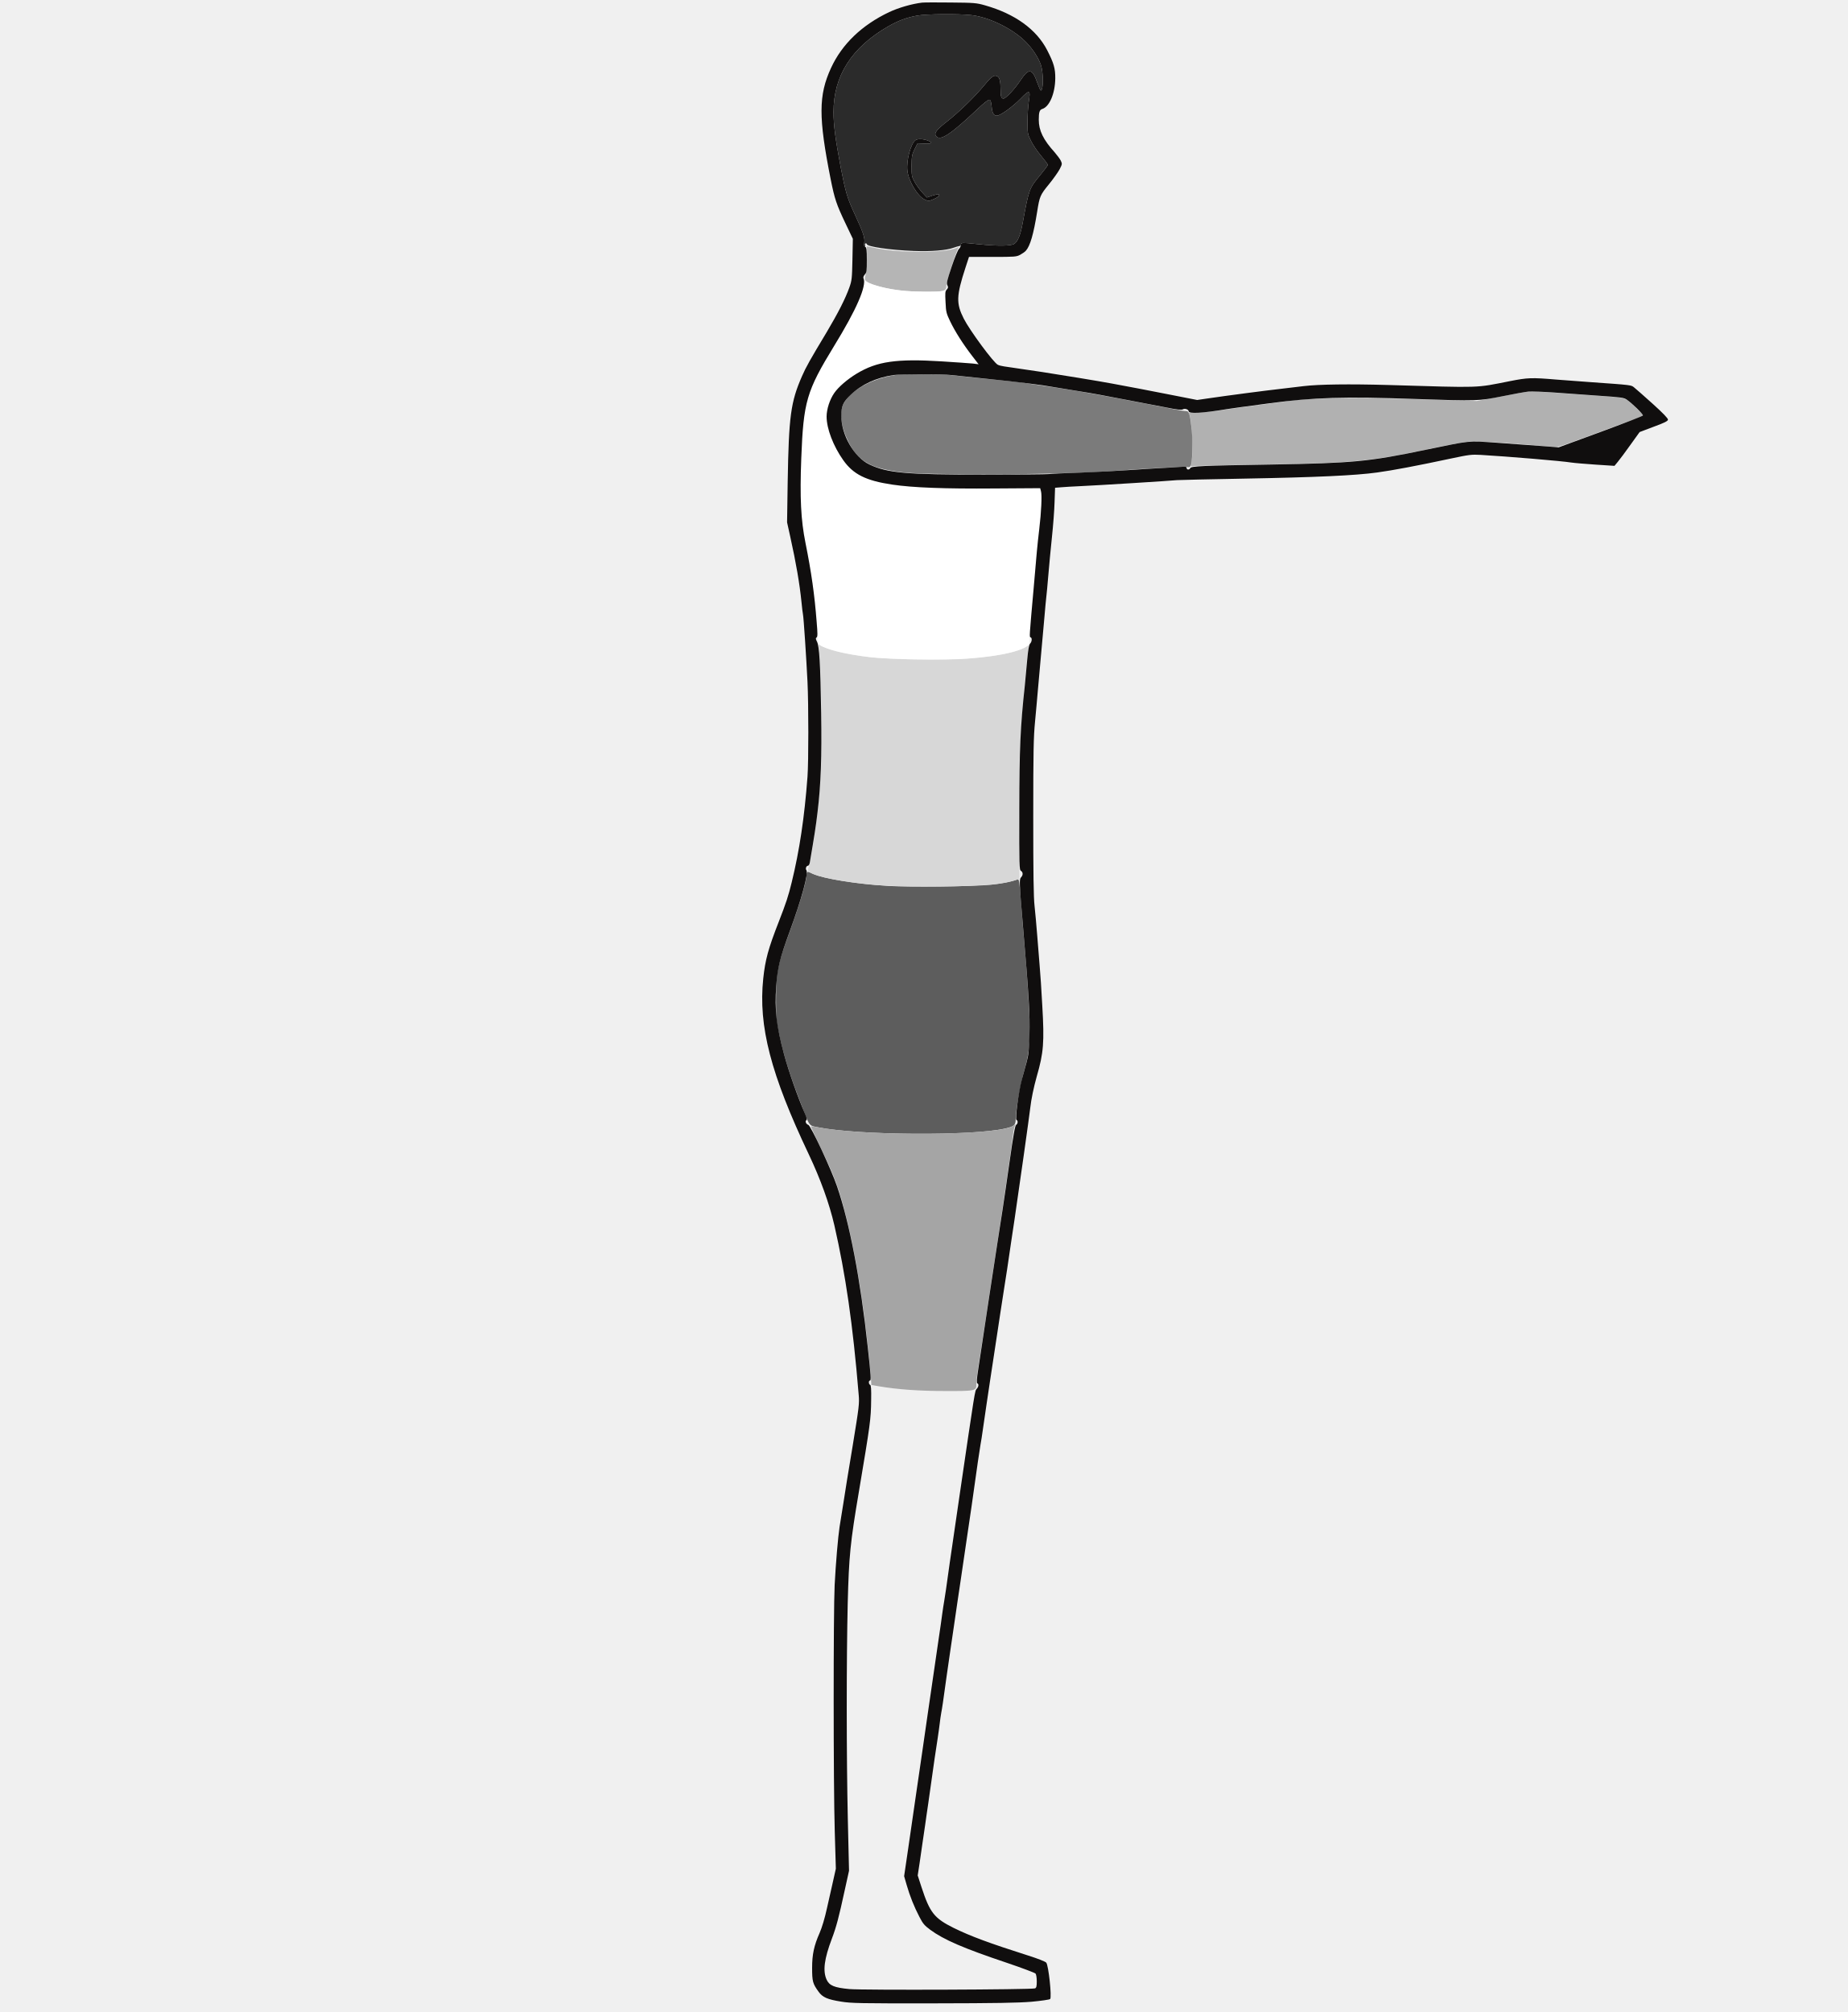
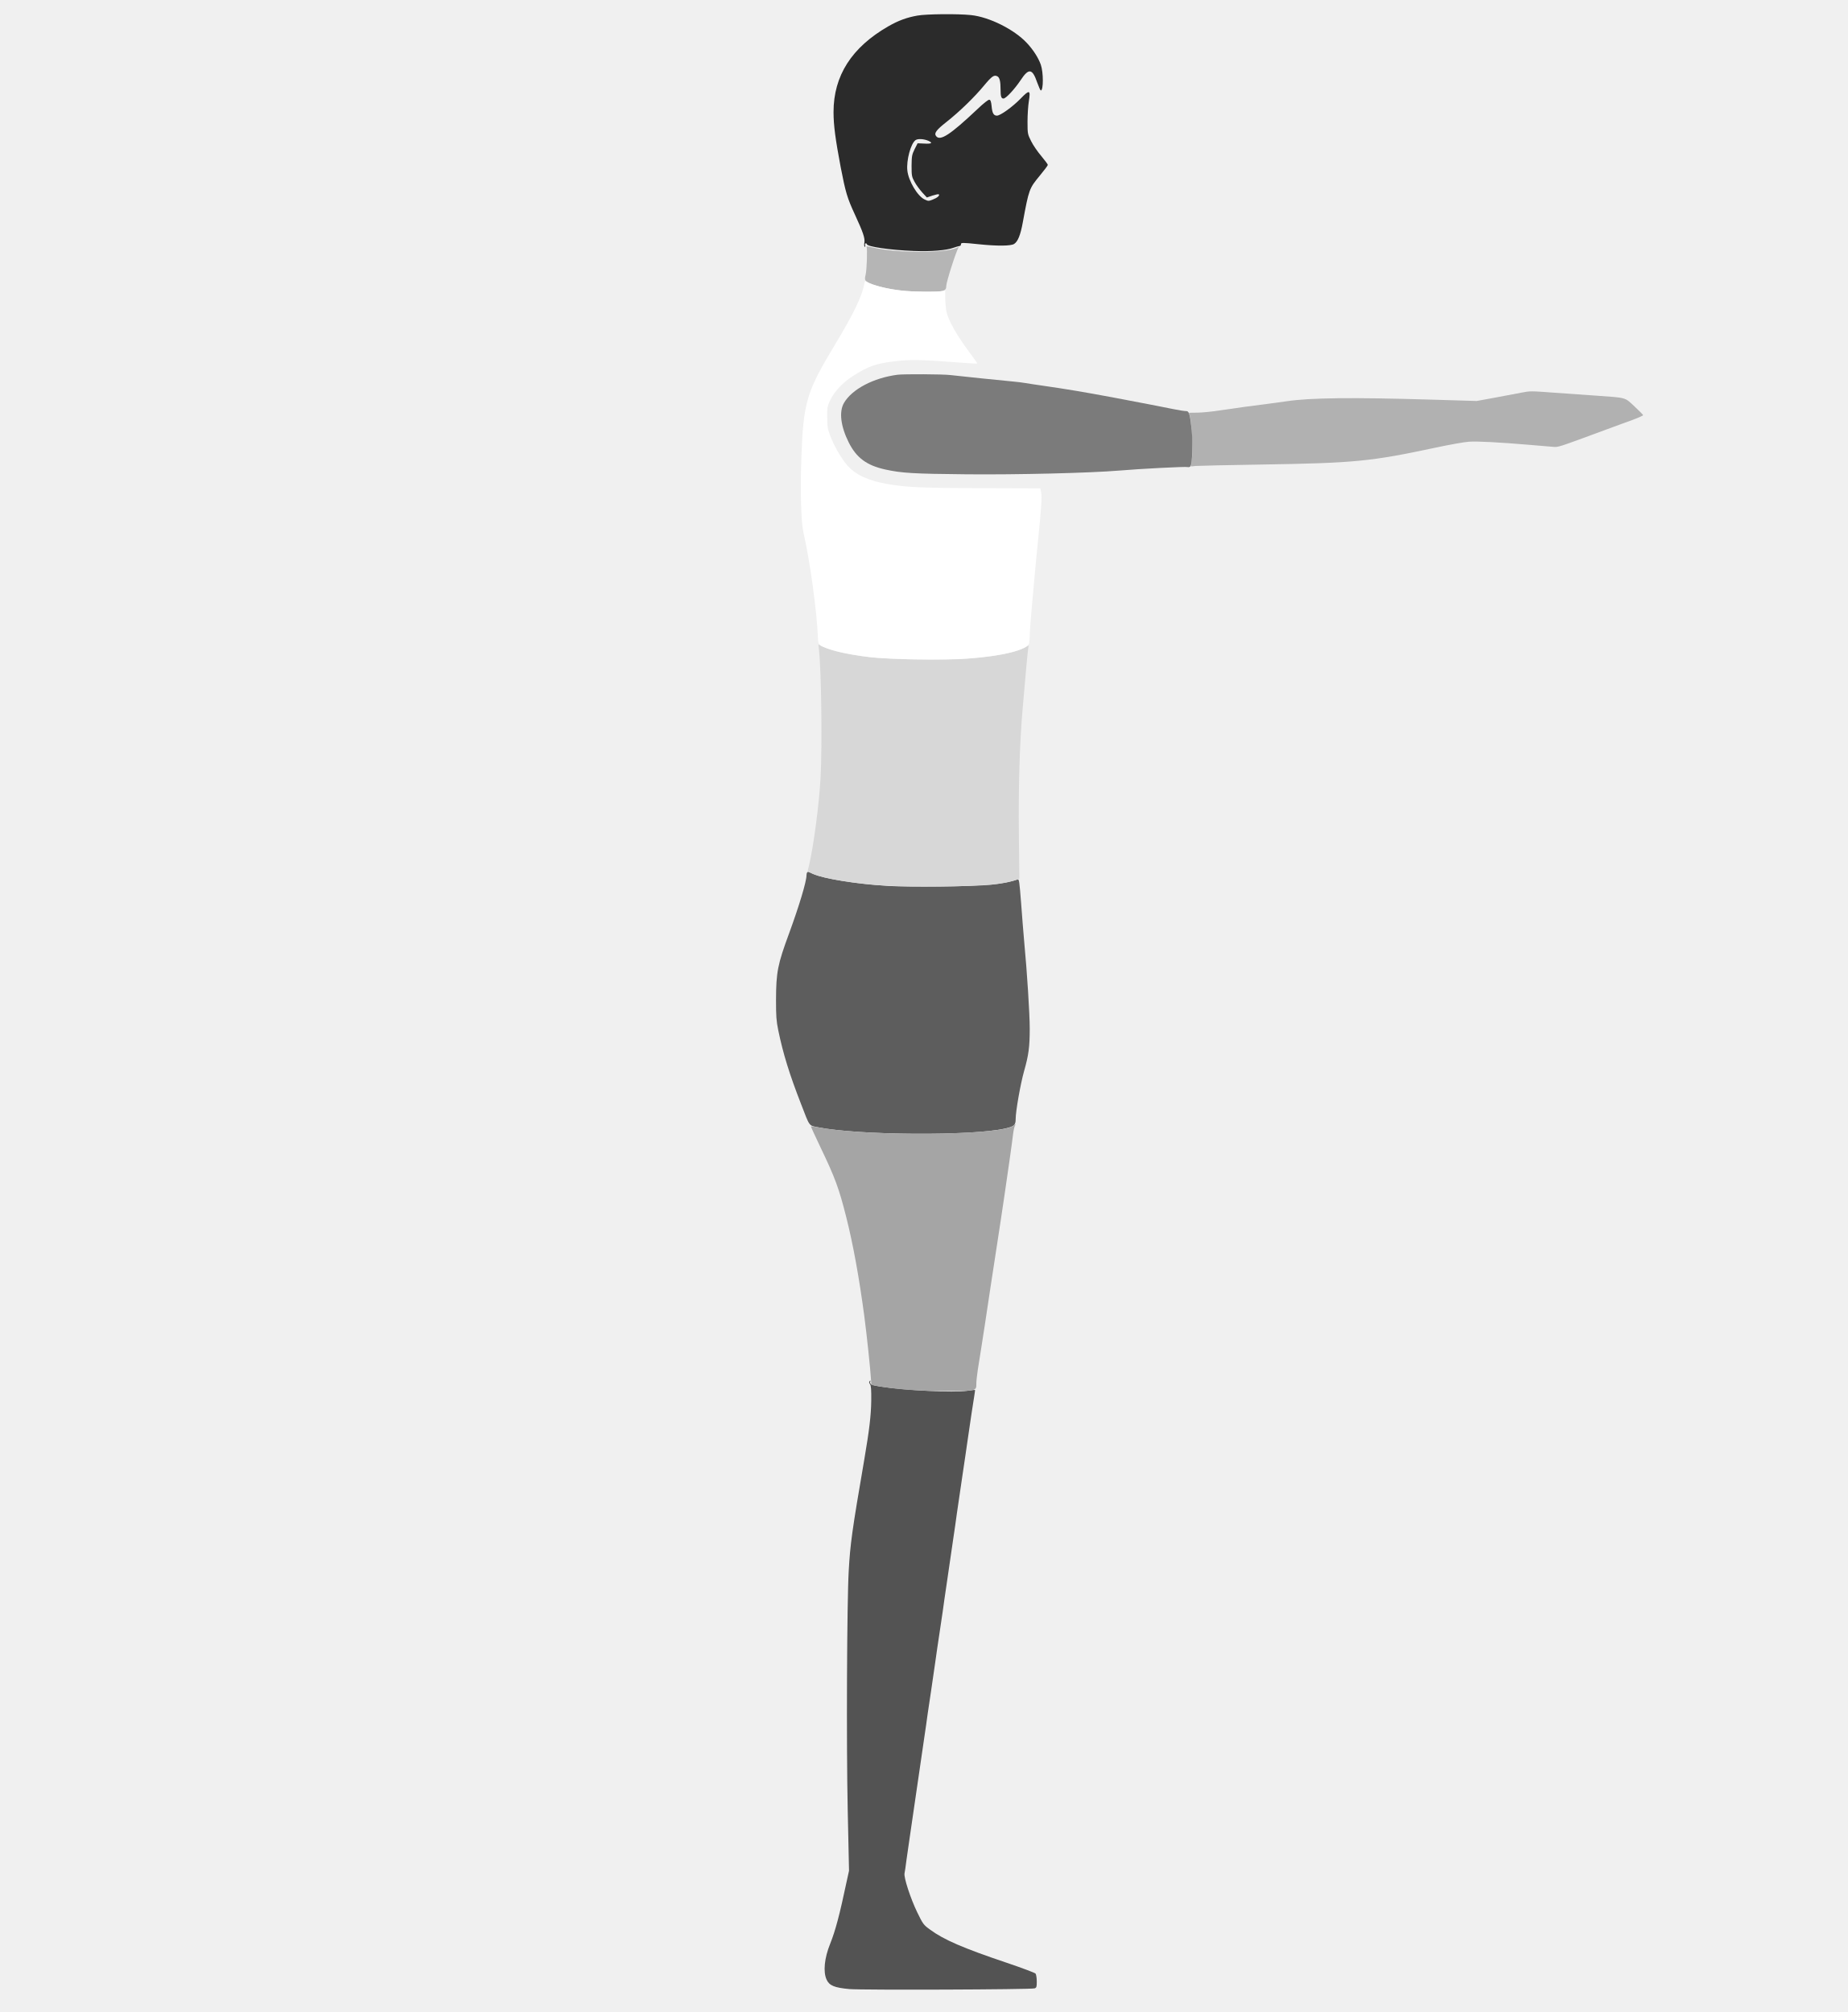
<svg xmlns="http://www.w3.org/2000/svg" width="1837" height="2001" viewBox="0 0 1837 2001" version="1.1">
+   <path d="M 864.5 1374 C 864.1 1374.6 864.4 1375.8 865.2 1376.7 C 866.2 1377.9 866.5 1382.1 866.4 1393 C 866.2 1407.7 864.5 1422.2 859.4 1452 C 847.3 1522.3 845.5 1535.6 844 1562.2 C 842.2 1592.9 841.6 1736 843 1800.2 L 844.3 1860.5 L 842 1871 C 834.9 1904.6 830.8 1920 825.6 1933 C 819.8 1947.3 818.4 1961 822 1968.8 C 824.7 1974.7 829.6 1976.8 844.7 1978.2 C 857.6 1979.3 1024.7 1978.7 1028.8 1977.5 C 1030.8 1976.8 1031 1976.1 1031 1970.6 C 1031 1967.1 1030.4 1963.7 1029.8 1962.8 C 1029.1 1962 1016.1 1957.1 1001 1952 C 957.9 1937.5 938.4 1929.1 924.8 1919 C 918.3 1914.3 917.8 1913.5 912.1 1901.8 C 905.5 1888.2 898.6 1867.1 899.5 1863.1 C 899.8 1861.7 900.7 1855.8 901.4 1850 C 902.2 1844.2 903.8 1833 905 1825 C 906.2 1817 907.8 1806.2 908.5 1801 C 909.2 1795.8 910.8 1785 912 1777 C 913.2 1769 914.8 1758.2 915.5 1753 C 916.2 1747.8 917.8 1737 919 1729 C 920.2 1721 921.8 1710 922.5 1704.5 C 923.3 1699 924.9 1688.4 926 1681 C 927.1 1673.6 928.9 1661.2 930 1653.5 C 931 1645.8 932.9 1633.4 934 1626 C 935.1 1618.6 936.7 1608 937.5 1602.5 C 938.2 1597 939.8 1586 941 1578 C 942.2 1570 943.8 1559.2 944.5 1554 C 945.2 1548.8 946.8 1538 948 1530 C 949.2 1522 950.8 1511 951.5 1505.5 C 952.3 1500 954.8 1483.1 957 1468 C 959.3 1452.9 961.7 1436 962.5 1430.5 C 964.9 1413.9 967.9 1393.8 968.9 1388 C 969.4 1385 969.7 1382.4 969.6 1382.3 C 969.5 1382.2 966.1 1382.6 962 1383.2 C 947.8 1385.2 900.9 1382.9 875 1378.9 C 867 1377.6 864.6 1376.5 865.4 1374.3 C 866 1372.8 865.4 1372.6 864.5 1374" stroke="none" fill="#535353" fill-rule="evenodd" id="MACRO_BP_LOWER_LEG" />
+   <path d="" stroke="none" fill="#979797" fill-rule="evenodd" />
  <path d="M 1513 390.5 C 1509.4 391.2 1498 393.4 1487.5 395.3 L 1468.5 398.8 L 1422 397.4 C 1344.4 395.1 1302.6 395.6 1280 399 C 1276.4 399.5 1267.9 400.7 1261 401.6 C 1244.7 403.6 1231.9 405.4 1213.5 408.1 C 1205.3 409.4 1194.9 410.4 1190.4 410.4 L 1182.3 410.5 L 1183.2 413.5 C 1184.9 419.6 1186.3 445.3 1185.4 454.7 L 1184.4 463.9 L 1189 463.4 C 1191.5 463.2 1221 462.5 1254.5 462 C 1347.7 460.5 1362.9 459 1428.5 445 C 1441.7 442.2 1456.2 439.6 1460.7 439.3 C 1468.9 438.7 1490.1 439.8 1522 442.5 C 1531.6 443.3 1541.8 444.2 1544.5 444.4 C 1549.8 444.8 1548.3 445.3 1596.5 427.5 C 1605.8 424.1 1618.1 419.5 1623.8 417.5 C 1629.4 415.4 1634 413.3 1634 412.9 C 1634 412.5 1630.1 408.6 1625.4 404.2 C 1615.3 394.9 1618.4 395.7 1586 393.4 C 1574.2 392.6 1555.7 391.3 1545 390.5 C 1522.2 388.8 1521.5 388.8 1513 390.5" stroke="none" fill="#b1b1b1" fill-rule="evenodd" id="MACRO_BP_FOREARM" />
  <path d="M 802.7 867.7 C 802.3 868 802 869.3 802 870.6 C 802 876.7 794.7 901 784.8 928 C 773.3 959.2 771.8 966.7 771.7 994.5 C 771.7 1010.6 772 1015.2 773.9 1024.5 C 778.7 1047.8 785.1 1068.5 796.6 1098 C 805.6 1121.3 804.1 1119.2 814 1121.2 C 853.7 1129.1 966 1129.9 999.3 1122.4 C 1008.5 1120.3 1010 1119 1010 1113.1 C 1010 1105.1 1014.8 1078 1018.4 1065.2 C 1022.9 1049.4 1024 1041.2 1024 1023 C 1024 1008.5 1021.4 967.1 1018.5 936.5 C 1017.8 928.3 1016.3 910.8 1015.4 897.7 C 1013.8 877.2 1013.4 874 1012 874.6 C 1007.1 876.5 995 879 985.5 879.9 C 967.8 881.7 904 882.4 883.5 881.1 C 850.5 878.9 819.5 874 808.4 869.1 C 803 866.7 803.5 866.8 802.7 867.7" stroke="none" fill="#5d5d5d" fill-rule="evenodd" id="MACRO_BP_HIPS" />
  <path d="M 814.4 646.3 C 816.8 667.1 817.7 742 816 773.5 C 814.6 799.5 809.1 841.4 804.6 860.3 L 803.2 866.2 L 806.3 868 C 812.7 872 835.5 876.6 863 879.5 C 883.4 881.7 928.6 882.4 961 881.1 C 988.2 880 999.4 878.7 1008.8 875.6 L 1013.7 874 L 1013.2 830.2 C 1012.7 781.7 1014 738.8 1016.9 705.5 C 1018 693.4 1019.6 675.4 1020.4 665.5 C 1021.3 655.6 1022.2 646.3 1022.5 644.7 L 1023 642 L 1018.2 644.4 C 1003.2 651.9 969.8 656 922.6 656 C 873.7 656 836.8 651.5 819.3 643.5 L 813.9 641 L 814.4 646.3" stroke="none" fill="#d7d7d7" id="MACRO_BP_ABDOMEN" fill-rule="evenodd" />
  <path d="M 892.5 372.7 C 868.7 375.8 847.3 387 839.3 400.7 C 834.2 409.4 836 424 844 440 C 851.7 455.3 861.8 462.8 880.2 466.9 C 896.4 470.5 908.2 471.2 960.9 471.7 C 1011.5 472.2 1084.4 470.4 1113 468 C 1133.9 466.2 1179.1 463.9 1180.9 464.5 C 1181.9 464.8 1183.2 464.5 1183.8 463.8 C 1185.6 461.6 1186.3 441.5 1185.1 428.5 C 1183.7 413.7 1182.5 409 1180.2 408.9 C 1177.5 408.8 1172.9 408.1 1167.5 407 C 1156.9 404.8 1132.8 400.2 1108 395.5 C 1077.6 389.8 1061.3 387.1 1036.5 383.5 C 1030.5 382.7 1023 381.5 1020 381 C 1017 380.5 1011.6 379.8 1008 379.5 C 998 378.6 953.4 374 945 373 C 937.8 372.1 898.7 371.9 892.5 372.7" fill="#7b7b7b" stroke="none" fill-rule="evenodd" id="MACRO_BP_UPPER_ARM" />
  <path stroke="none" fill="#b5b5b5" fill-rule="evenodd" id="MACRO_BP_NECK" d="M 861.7 245.3 C 862.7 246.9 862 268.4 860.8 273.3 C 859.3 279.1 860.1 280.1 868.3 283 C 881.6 287.7 899 290.1 920.3 290.1 C 938.7 290.2 941 289.5 941 284.3 C 941 280.5 951.2 248.6 953.2 246.3 C 953.9 245.4 953.3 245.5 951.4 246.5 C 940.1 252 890.1 251.7 867.8 246.1 C 864.1 245.2 861.4 244.8 861.7 245.3" />
  <path d="M 1008 1119.4 C 997.7 1129.2 864.5 1130.6 815.1 1121.4 C 810.5 1120.6 806.6 1120 806.4 1120.2 C 806.3 1120.4 810.5 1129.8 815.9 1141 C 830.5 1171.4 834.3 1181.8 841.6 1210.7 C 848.5 1238.2 854.3 1270.2 859.5 1309 C 862 1327.9 865.6 1362.2 866.2 1372.5 L 866.5 1377.4 L 873.9 1378.7 C 892.9 1381.9 914.2 1383.4 939.5 1383.4 C 970 1383.5 971 1383.3 970.9 1376.8 C 970.8 1374.4 971.5 1367.8 972.4 1362 C 973.3 1356.2 974.7 1347.5 975.5 1342.5 C 976.9 1333.9 981 1307.2 985.1 1279.5 C 988.5 1257.2 989.9 1247.9 992 1234.5 C 993.1 1227.3 994.7 1217 995.5 1211.5 C 996.3 1206 997.9 1195.4 999 1188 C 1001.8 1169.2 1006.7 1134.7 1007.5 1127.5 C 1007.9 1124.2 1008.7 1120.7 1009.2 1119.8 C 1010.3 1117.6 1009.9 1117.5 1008 1119.4" stroke="none" fill="#a5a5a5" id="MACRO_BP_UPPER_LEG" fill-rule="evenodd" />
  <path d="M 859.4 282.8 C 857.2 294.7 848.8 312.1 830.5 342.5 C 801.9 389.8 798.9 399.9 796.9 455.6 C 795.7 487 796.6 519 798.9 529.2 C 805.6 558.4 812.5 609.1 813.4 634.9 C 813.5 638.8 814.1 640.6 815.5 641.6 C 821.3 645.8 841.1 650.6 865 653.6 C 882.9 655.8 941 656.7 961.7 655.1 C 996.9 652.4 1021.6 646.3 1023.4 639.8 C 1023.7 638.5 1024 635 1024 632 C 1024 629 1024.9 616.6 1026 604.5 C 1030.2 557.8 1031.2 547.1 1032.6 534 C 1035.5 505.5 1036.2 494.5 1035.4 490.1 L 1034.5 485.7 L 975 485.5 C 915.7 485.3 902.1 484.7 882.6 481.4 C 863.4 478.1 850.5 472.1 842.3 462.5 C 836.5 455.7 829.4 443.4 825.7 433.7 C 823 426.5 822.6 424.2 822.6 415 C 822.5 405.3 822.7 404 825.6 398 C 829.6 389.5 838.1 380.4 847.8 374.2 C 863.1 364.4 870.6 361.7 888.1 359.5 C 905.9 357.3 914.2 357.5 960 361 C 966.3 361.5 971.6 361.7 971.8 361.5 C 972 361.3 969.2 357.3 965.6 352.5 C 951.5 333.8 942.8 318.4 941 309.1 C 940.5 306.1 940 300.4 940 296.3 L 940 288.8 L 937.3 289.5 C 933.1 290.5 906.2 290.2 896.4 289 C 881.1 287.1 867.3 283.6 862.3 280.4 C 860.2 279.1 860.1 279.2 859.4 282.8" stroke="none" fill="#ffffff" fill-rule="evenodd" id="MACRO_BP_CHEST" />
  <path d="M 912.3 15.5 C 901.6 17.4 893.3 20.5 883.5 26.1 C 846.9 47.1 828.9 75.3 828.9 111.5 C 828.9 124.7 830.8 138.6 836 166.2 C 840.9 191.4 842.5 196.9 850.2 213.5 C 858.4 231.3 860.2 236.7 859.6 241.2 C 859.2 243.2 859.4 245.1 859.9 245.4 C 860.4 245.8 860.6 245.1 860.3 244 C 860 242.9 860.3 242 860.9 242 C 861.5 242 862 242.4 862 242.8 C 862 245.3 885.3 248.7 908.8 249.6 C 925.8 250.3 941.2 249 948.2 246.4 C 950.6 245.5 953.2 244.8 954.1 244.7 C 955 244.6 955.7 243.9 955.6 243 C 955.5 241.2 957 241.2 973.2 242.9 C 991.7 244.8 1005.2 244.7 1008.5 242.6 C 1012.2 240.2 1014.8 233.8 1017.1 221.2 C 1023.2 188.1 1023.5 187.4 1034 174.7 C 1038.4 169.4 1042 164.6 1042 164 C 1042 163.4 1039.1 159.5 1035.5 155.2 C 1031.9 151 1027.3 144.3 1025.4 140.4 C 1021.9 133.4 1021.8 133 1021.8 121 C 1021.8 114.2 1022.4 105.1 1023.1 100.8 C 1025 89.2 1023.8 88.9 1014.8 98.2 C 1006.9 106.3 994.8 115 991.4 115 C 988.1 115 986.7 112.5 986.1 105.7 C 985.6 101 985.1 99.4 983.8 99.2 C 982.8 99 978.1 102.7 971.8 108.7 C 945.2 133.8 935.1 140.5 931 135.5 C 928.6 132.6 930.9 129.4 941.2 121.3 C 953.8 111.4 969.3 96.4 978.8 84.8 C 986.3 75.8 988.6 74.2 991.8 75.9 C 994.1 77.1 995 81 995 89 C 995 96 995.7 98 997.9 98 C 1000.3 98 1008.9 88.8 1014.9 79.8 C 1023 67.5 1026.6 68 1031.4 82 C 1033 86.4 1034.6 90 1035 90 C 1037.7 90 1037.7 72 1035 64.3 C 1032.6 57.5 1027.5 49.5 1021.1 42.7 C 1008.6 29.3 983.8 16.9 965.6 15 C 952.7 13.6 920.9 13.9 912.3 15.5 M 910.4 139.4 C 905.7 142.8 901.2 159.4 902.3 169.6 C 903.4 179.9 912.4 195.1 919.5 198.4 C 923 200.1 923.5 200.1 927.5 198.5 C 932 196.8 934.8 194.4 933.6 193.3 C 933.2 192.9 930.4 193.5 927.3 194.5 L 921.7 196.4 L 917.1 191.4 C 914.6 188.6 911.1 183.9 909.5 180.9 C 906.7 175.8 906.5 174.8 906.5 164.9 C 906.6 155.2 906.9 153.8 909.5 148.4 L 912.5 142.5 L 919.3 142.8 C 926.3 143.2 927.9 142.2 923.4 140.1 C 918.8 138.1 912.7 137.7 910.4 139.4" stroke="none" fill="#2b2b2b" fill-rule="evenodd" id="MACRO_BP_FACE" />
-   <path d="M 917 2.6 C 906.9 3.8 893.7 7.6 884.3 12 C 857.1 24.9 837.3 43.9 826.4 67.6 C 813.9 94.7 813.8 116.7 826.1 178.5 C 830 197.9 831.8 203.3 840.7 222 L 848.1 237.5 L 847.7 258 C 847.3 277.1 847.1 279 844.6 286 C 840.6 297.2 833.3 311.5 822 330.5 C 805.8 357.4 801.4 365.2 797.6 374 C 786.3 399.7 784.4 413.9 783.3 479.5 L 782.7 519.5 L 785.8 533.5 C 791.7 560 795.2 580.8 797 598.5 C 797.5 604 798.2 609.6 798.5 611 C 799.2 614.2 801.8 654 803 678 C 804.1 700.9 804.1 757.7 803 772.5 C 800 812.8 795 846.1 787.3 877.5 C 784 891.1 781.8 897.8 774.4 916.8 C 764 943.4 761 954.4 759 973.2 C 754 1020.5 766.5 1068.5 804.5 1148.5 C 815.9 1172.6 824.7 1196.9 829.7 1218.5 C 840.9 1267.4 848.1 1316.9 853.9 1387 C 854.7 1396 854.3 1398.8 848 1437.5 C 844.2 1460 840 1486.2 838.6 1495.5 C 837.1 1504.8 835.5 1515.2 834.9 1518.5 C 833.4 1528.2 831.1 1555 830 1576.5 C 828.7 1603.3 828.7 1774 830.1 1821 L 831.2 1858.5 L 827.5 1875 C 825.4 1884.1 823.2 1894.2 822.4 1897.6 C 820.3 1907.3 817.4 1917.1 815 1922.5 C 809.5 1934.9 807.6 1943.8 807.6 1957 C 807.6 1970.6 808.2 1972.8 814 1980.8 C 818 1986.4 822.8 1988.5 836.6 1990.7 C 846.4 1992.3 855.5 1992.5 928 1992.4 C 991 1992.3 1012.3 1991.9 1025.8 1990.8 C 1035.4 1989.9 1043.7 1988.7 1044.3 1988.1 C 1046.1 1986.3 1042.7 1954.4 1040.4 1951.9 C 1039.5 1950.8 1031.8 1947.8 1022.6 1944.9 C 983.7 1932.5 965.3 1925.7 948.4 1917.4 C 929.1 1907.8 924.7 1902.3 916.4 1876.9 L 912.6 1865.2 L 914.4 1853.4 C 915.3 1846.8 916.8 1837.2 917.5 1832 C 918.3 1826.8 919.4 1819.1 920 1815 C 920.6 1810.9 921.9 1801.2 923.1 1793.5 C 925.1 1779.7 926.2 1771.6 929.4 1749 C 930.3 1742.7 931.7 1733.5 932.5 1728.5 C 933.2 1723.5 934.2 1717 934.5 1714 C 934.8 1711 935.5 1706.3 936 1703.5 C 936.9 1698.9 937.8 1693 941.5 1666 C 942.2 1660.8 943.8 1650.2 944.9 1642.5 C 946.1 1634.8 947.7 1623.8 948.5 1618 C 949.3 1612.2 950.9 1601.4 952 1594 C 953.1 1586.6 954.7 1576 955.5 1570.5 C 956.3 1565 958.5 1549.7 960.5 1536.5 C 962.5 1523.3 965 1506.2 966.1 1498.5 C 970 1471.2 970.8 1465.4 972.4 1454 C 973.3 1447.7 974.5 1440 975 1437 C 975.6 1434 976.7 1426.8 977.5 1421 C 978.3 1415.2 979.9 1404.4 981 1397 C 982.1 1389.6 983.7 1379 984.5 1373.5 C 985.8 1364.5 986.9 1357.6 991.5 1327.5 C 992.3 1322.5 993.8 1312.4 994.9 1305 C 996.1 1297.6 997.9 1285.7 999 1278.5 C 1001 1266.2 1001.7 1261.3 1005.4 1236 C 1006.3 1230.2 1007.9 1219.4 1009 1212 C 1013.2 1183.9 1023.5 1110.7 1024.5 1102 C 1025.5 1093 1028 1081.2 1031 1070.5 C 1037.8 1047 1038.6 1036.7 1036.5 1000.4 C 1035.7 985.1 1034.5 967.3 1033.9 961 C 1033.4 954.7 1032.3 941.2 1031.5 931 C 1030.7 920.8 1029.5 907.3 1028.8 901 C 1027.8 892.6 1027.5 868.5 1027.5 812.5 C 1027.5 746.7 1027.8 732.9 1029.3 717.5 C 1030.2 707.6 1031.5 694.1 1032 687.5 C 1032.6 680.9 1034 665.8 1035 654 C 1036.1 642.2 1037.7 624.6 1038.5 615 C 1039.3 605.4 1040.2 595.7 1040.5 593.5 C 1040.8 591.3 1041.7 581.6 1042.5 572 C 1043.3 562.4 1044.9 545.3 1046.1 534 C 1047.3 522.7 1048.5 507.1 1048.7 499.3 L 1049.2 485.1 L 1055.3 484.6 C 1058.7 484.3 1067.1 483.8 1074 483.5 C 1090.2 482.8 1164 478.2 1170.5 477.5 C 1173.3 477.3 1203.4 476.6 1237.5 476 C 1308.5 474.7 1348 472.9 1369.5 469.9 C 1384.9 467.8 1408.8 463.3 1443 456 C 1460.9 452.2 1463.3 451.9 1472.5 452.4 C 1499.6 454 1553.6 458.5 1562.5 460 C 1565.8 460.5 1576.8 461.4 1587 462.1 L 1605.5 463.3 L 1608.8 459.3 C 1610.7 457.1 1616.3 449.5 1621.3 442.5 L 1630.5 429.7 L 1644.5 424.4 C 1655.2 420.5 1658.5 418.8 1658.7 417.4 C 1658.8 416.1 1653.9 411 1643.4 401.5 C 1634.8 393.8 1626.6 386.5 1625 385.3 C 1622 382.9 1623.5 383 1581 380 C 1572.5 379.4 1557.5 378.3 1547.7 377.5 C 1523 375.4 1519.1 375.6 1501.8 379 C 1466.3 386 1475.1 385.7 1380.5 382.9 C 1342.2 381.8 1311.3 382.2 1296.5 384 C 1292.1 384.6 1282.7 385.7 1275.5 386.5 C 1257.7 388.5 1221.2 393.3 1200 396.4 L 1190.5 397.8 L 1163 392.4 C 1138 387.5 1128.7 385.7 1106 381.5 C 1095.1 379.4 1052.8 372.5 1036.5 370 C 1006.2 365.5 1002.4 364.9 998.5 364.4 C 996.3 364.1 993.5 363.4 992.3 362.8 C 988 360.7 964.4 328.7 958.4 316.9 C 950.7 301.7 951 294.2 960 266.5 L 963.6 255.5 L 987.1 255.5 C 1009.1 255.5 1010.7 255.4 1014.5 253.4 C 1016.7 252.2 1019.3 250.4 1020.2 249.3 C 1024.4 244.6 1027.8 233 1031.4 210.5 C 1033.8 195.3 1034.4 193.9 1043 183.4 C 1047.4 178 1052.2 171.2 1053.7 168.4 C 1056.3 163.3 1056.4 163 1054.9 159.8 C 1054 158 1051.2 154.3 1048.8 151.5 C 1037.4 138.9 1033 129.8 1033 119.1 C 1033 111.6 1033.8 109.2 1036.4 108.4 C 1043.6 106.2 1049.2 93.1 1049.4 78 C 1049.5 68.1 1047.9 62.7 1041.4 50 C 1030.7 29.2 1009.4 13.8 979.5 5.3 C 971.1 2.9 968.8 2.7 945.5 2.5 C 931.8 2.3 918.9 2.4 917 2.6 M 912.3 15.5 C 901.6 17.4 893.3 20.5 883.5 26.1 C 846.9 47.1 828.9 75.3 828.9 111.5 C 828.9 124.7 830.8 138.6 836 166.2 C 840.9 191.4 842.5 196.9 850.2 213.5 C 858.5 231.4 860.2 236.7 859.5 241.3 C 859.1 244.1 859.3 245.2 860.5 245.6 C 861.7 246.1 862 248.4 862 258.5 C 862 269.3 861.8 271 860 273 C 858.7 274.5 858.2 276 858.7 276.9 C 862 284.1 851.7 307.9 829.5 344 C 802 389 799 399.2 796.8 455.8 C 795.3 495.1 796.4 517 801 540 C 806.9 569.4 810 591.2 812.1 618.5 C 813.1 630.3 813.1 633.3 812 634 C 811 634.6 811.1 635.5 812.4 638.1 C 814.8 642.7 815.8 660.2 816.6 709 C 817.3 752.5 816.3 780.3 813 807.6 C 811.3 821.9 809.9 831 805.3 857.8 C 805 859.5 804.2 861 803.5 861 C 801.8 861 800.7 864 801.9 865.4 C 804.2 868.2 797.2 894 785.3 926.4 C 775.6 952.8 773.3 962.1 771.9 980.9 C 770.2 1003.8 772.1 1020.3 779.6 1048.2 C 784.2 1065.4 793.6 1091.9 800.4 1107.4 C 802.3 1111.7 802.7 1113.6 801.9 1114.1 C 800.3 1115 801.6 1118.1 803.8 1118.7 C 806.2 1119.3 826.7 1163.1 832.4 1179.9 C 844.9 1216.4 855.7 1272.6 862.9 1339.5 C 866.1 1369.1 866.4 1373 865.1 1373 C 863.6 1373 863.7 1376.7 865.3 1377.3 C 866.2 1377.6 866.5 1381.4 866.3 1392.7 C 866.1 1411.2 865.4 1416.4 854.2 1483 C 845.5 1534.2 844.2 1547.5 843 1594.6 C 841.7 1649.7 841.7 1747.4 843.1 1809 L 844.3 1860.5 L 840 1880 C 834.2 1906.8 831.6 1916.6 827.3 1927.9 C 819.6 1948.2 818.1 1960.2 822 1968.8 C 824.7 1974.7 829.6 1976.8 844.7 1978.2 C 857.9 1979.4 1026.2 1978.8 1029.3 1977.5 C 1030.6 1976.9 1031 1975.5 1031 1970.6 C 1031 1967.1 1030.5 1963.7 1029.8 1962.8 C 1029.1 1962 1016.1 1957.1 1001 1952 C 958.1 1937.6 938.4 1929.1 924.9 1919.1 C 919.4 1915 917.7 1913.1 914.3 1906.4 C 909.1 1896.5 904.8 1885.7 901.6 1874.6 L 899.1 1865.9 L 903.1 1838.7 C 905.2 1823.7 908.6 1800.5 910.6 1787 C 912.5 1773.5 915.7 1751.9 917.6 1739 C 919.5 1726.1 921.7 1710.8 922.5 1705 C 923.3 1699.2 924.9 1688.4 926 1681 C 927.1 1673.6 928.7 1662.8 929.5 1657 C 930.3 1651.2 932.1 1638.8 933.5 1629.5 C 934.9 1620.2 936.5 1609.1 937 1605 C 937.6 1600.9 938.4 1595 939 1592 C 939.9 1587 940.6 1581.8 944.5 1554 C 945.9 1544.4 946.8 1537.7 953.9 1489.5 C 969.8 1381 969.4 1383.3 971.3 1381.2 C 973.3 1379.1 973.5 1376.3 971.9 1375.8 C 971 1375.5 971.3 1371.4 972.9 1361 C 974.1 1353 976 1340.9 977 1334 C 978 1327.1 980.9 1308 983.4 1291.5 C 986 1275 989.6 1251.2 991.5 1238.5 C 993.5 1225.8 995.9 1209.9 997 1203 C 998.1 1196.1 1001.2 1174.5 1004 1155 C 1007.7 1128.8 1009.4 1119.3 1010.5 1118.7 C 1012.3 1117.7 1012.5 1114.3 1010.8 1113.8 C 1009.3 1113.3 1013 1085.3 1016.1 1073.8 C 1017.2 1069.8 1019.2 1062.2 1020.7 1057 C 1022.9 1049 1023.3 1044.7 1023.7 1029.4 C 1024.3 1009.2 1023.2 990.7 1017.1 919 C 1013.6 877.9 1013.5 874.4 1015.4 872.5 C 1017.5 870.4 1017.4 867.4 1015.3 866.1 C 1013.6 865.2 1013.5 861.3 1013.6 805.3 C 1013.7 745.2 1014.7 722.5 1019.1 682 C 1019.6 676.8 1020.7 665.6 1021.4 657.2 C 1022.4 646 1023.2 641.4 1024.4 640.1 C 1026.3 638 1026.5 634.3 1024.8 633.8 C 1023.6 633.4 1023.5 634.3 1028 584 C 1029.1 571.6 1030.4 556.1 1031 549.5 C 1031.6 542.9 1032.7 532.3 1033.5 526 C 1035.5 509.8 1036.3 492.1 1035.2 488.5 L 1034.4 485.5 L 988.9 485.8 C 939 486.2 908 485 887 481.9 C 861.1 478 848.6 471.8 838.6 457.7 C 828.7 443.8 822 426.2 822 414.3 C 822 407.1 825.2 397.2 829.6 390.9 C 833.7 384.9 842.7 377.2 851.9 371.6 C 872.2 359.4 891.2 356.6 936.5 359.4 C 950.8 360.3 964.9 361.3 967.8 361.6 L 973.2 362.3 L 966.7 353.9 C 957.6 342.1 949.7 329.6 944.9 319.6 C 941.1 311.7 940.7 310.3 940.3 300.5 C 939.8 291.3 939.9 289.7 941.5 288 C 943 286.3 943.1 285.6 942.1 283.7 C 941.1 281.7 941.7 279.2 946.4 265.1 C 949.4 256.1 952.7 248.2 953.6 247.6 C 954.5 246.9 955.3 245.3 955.4 243.9 C 955.5 241.1 955.8 241.1 973.2 242.9 C 991.7 244.8 1005.2 244.7 1008.5 242.6 C 1012.2 240.2 1014.8 233.8 1017.1 221.2 C 1023.2 188.1 1023.5 187.4 1034 174.7 C 1038.4 169.4 1042 164.6 1042 164 C 1042 163.4 1039.1 159.5 1035.5 155.2 C 1031.9 151 1027.3 144.3 1025.4 140.4 C 1021.9 133.4 1021.8 133 1021.8 121 C 1021.8 114.2 1022.4 105.1 1023.1 100.8 C 1025 89.2 1023.8 88.9 1014.8 98.2 C 1006.9 106.3 994.8 115 991.4 115 C 988.1 115 986.7 112.5 986.1 105.7 C 985.6 101 985.1 99.4 983.8 99.2 C 982.8 99 978.1 102.7 971.8 108.7 C 945.2 133.8 935.1 140.5 931 135.5 C 928.6 132.6 930.9 129.4 941.2 121.3 C 953.8 111.4 969.3 96.4 978.8 84.8 C 986.3 75.8 988.6 74.2 991.8 75.9 C 994.1 77.1 995 81 995 89 C 995 96 995.7 98 997.9 98 C 1000.3 98 1008.9 88.8 1014.9 79.8 C 1023 67.5 1026.6 68 1031.4 82 C 1033 86.4 1034.6 90 1035 90 C 1037.7 90 1037.7 72 1035 64.3 C 1032.6 57.5 1027.5 49.5 1021.1 42.7 C 1008.6 29.3 983.8 16.9 965.6 15 C 952.7 13.6 920.9 13.9 912.3 15.5 M 910.4 139.4 C 905.7 142.8 901.2 159.4 902.3 169.6 C 903.4 179.9 912.4 195.1 919.5 198.4 C 923 200.1 923.5 200.1 927.5 198.5 C 932 196.8 934.8 194.4 933.6 193.3 C 933.2 192.9 930.4 193.5 927.3 194.5 L 921.7 196.4 L 917.1 191.4 C 914.6 188.6 911.1 183.9 909.5 180.9 C 906.7 175.8 906.5 174.8 906.5 164.9 C 906.6 155.2 906.9 153.8 909.5 148.4 L 912.5 142.5 L 919.3 142.8 C 926.3 143.2 927.9 142.2 923.4 140.1 C 918.8 138.1 912.7 137.7 910.4 139.4 M 888.5 373 C 871 375.7 856.6 382.4 845.7 392.9 C 838.4 399.9 836.6 403.9 836.6 413.5 C 836.6 432.6 849.4 454.8 864.7 462 C 882.5 470.4 901.1 472.1 978.3 472 C 1011.8 472 1040.8 471.8 1042.8 471.5 C 1044.8 471.2 1059.3 470.5 1075 470 C 1090.7 469.4 1112.3 468.3 1123 467.5 C 1133.7 466.7 1147.9 465.9 1154.5 465.5 C 1161.1 465.2 1169.5 464.7 1173.3 464.4 C 1178.9 464 1180 464.1 1180 465.4 C 1180 467.4 1182.9 467.5 1183.6 465.6 C 1184.4 463.6 1194.8 463.1 1264 462 C 1345.3 460.6 1361 459.2 1417.5 447.4 C 1463.7 437.9 1459 438.3 1488.1 440.3 C 1502.1 441.3 1521.7 442.7 1531.8 443.5 L 1550 444.9 L 1591.7 429.6 C 1614.7 421.1 1633.6 413.8 1633.8 413.2 C 1634.2 412 1622.9 401 1617.8 397.5 C 1614.8 395.4 1612.3 395.1 1590.5 393.6 C 1577.3 392.6 1557.3 391.2 1546 390.4 C 1534.7 389.6 1523 389.1 1520 389.4 C 1517 389.7 1505.3 391.8 1494 394.1 C 1470.2 398.8 1469.3 398.9 1408 396.8 C 1336.6 394.3 1306.3 395.2 1263 401 C 1236.7 404.5 1225.6 406 1220 406.9 C 1196 410.9 1182 411.7 1182 409 C 1182 407.2 1178.2 405.9 1176.3 407.1 C 1174.9 407.9 1170.9 407.5 1159 405.1 C 1150.5 403.4 1133.8 400.2 1122 398 C 1110.2 395.8 1097.1 393.3 1093 392.5 C 1088.9 391.7 1078.3 389.9 1069.5 388.5 C 1060.7 387.1 1051 385.5 1048 385 C 1036.3 382.8 1013.3 380 984 377 C 967.2 375.2 950.1 373.4 946 373 C 936.9 371.9 895.5 372 888.5 373" stroke="none" fill="#100e0e" fill-rule="evenodd" />
</svg>
